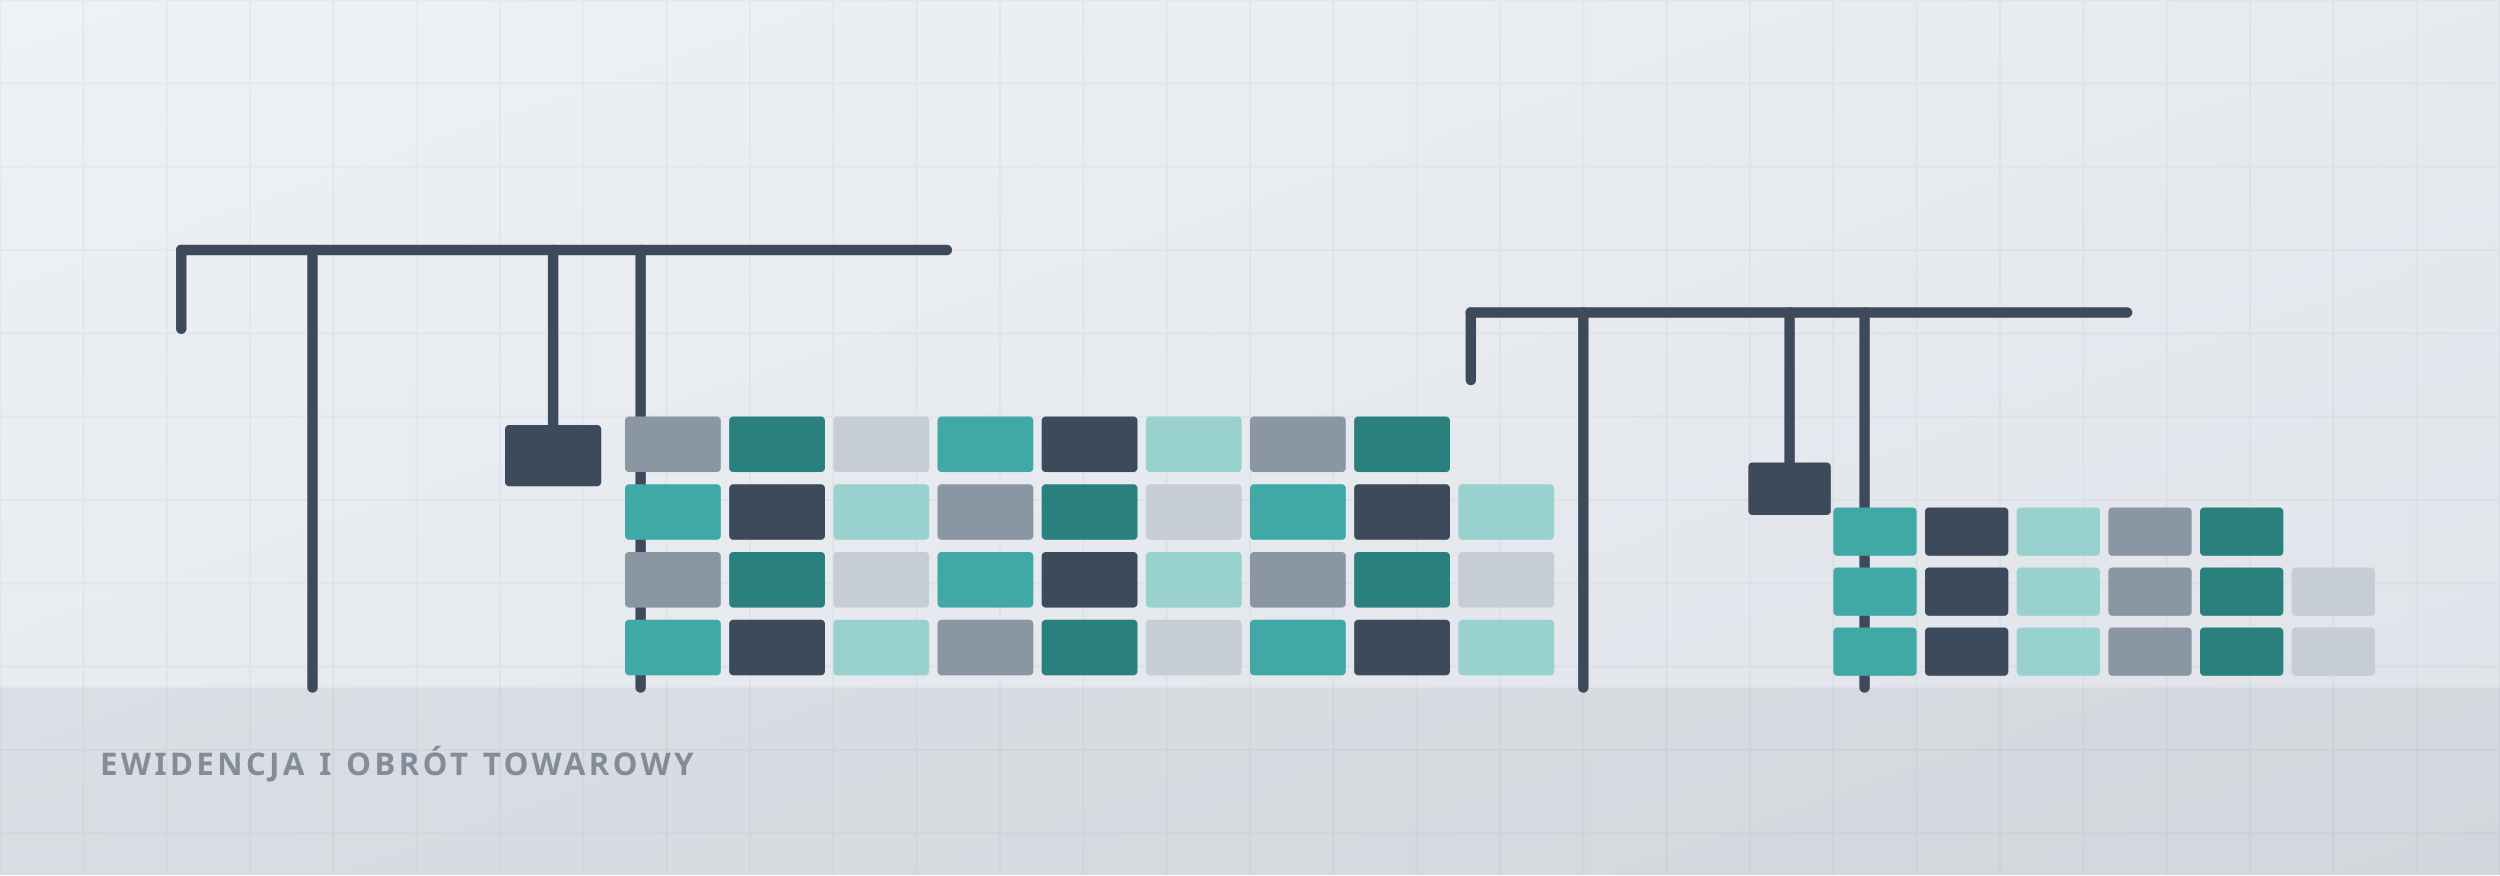
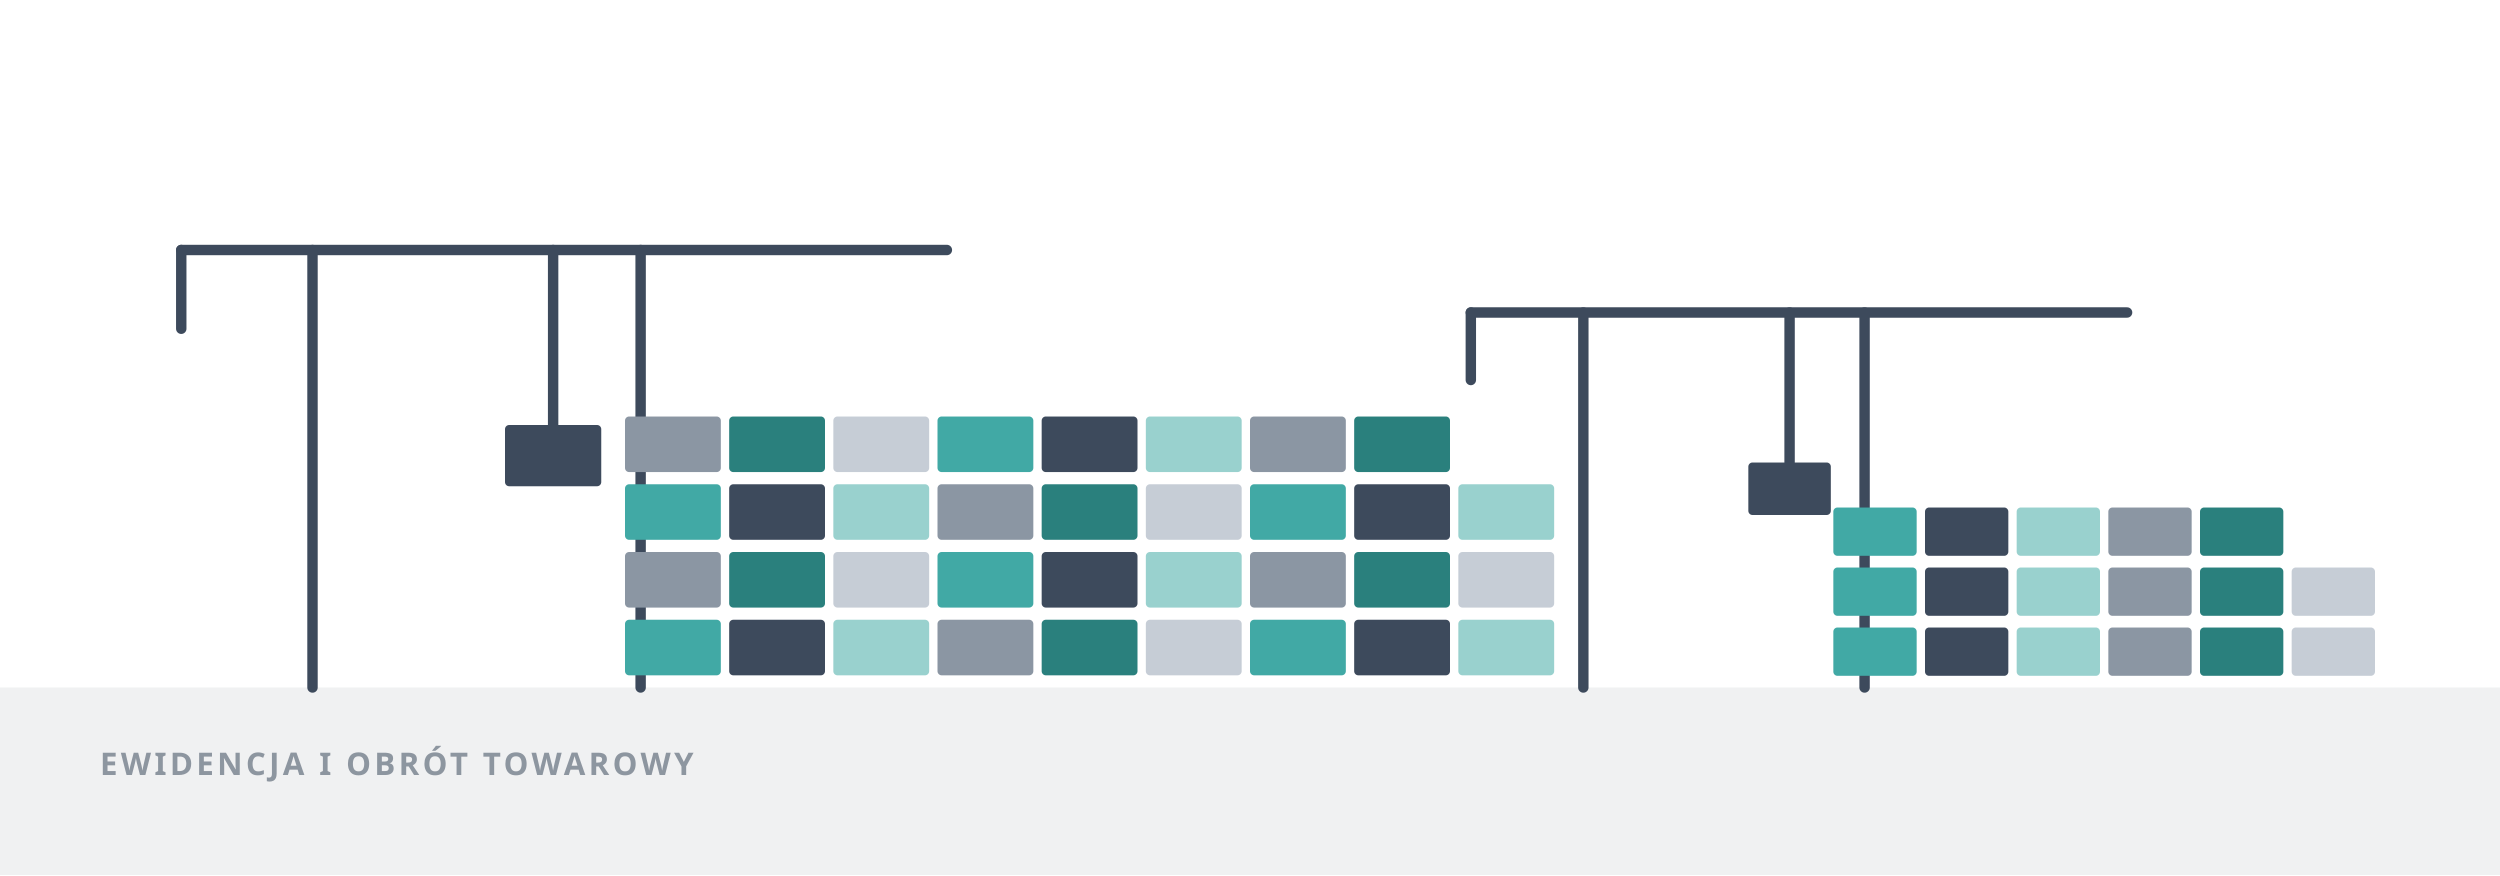
<svg xmlns="http://www.w3.org/2000/svg" viewBox="0 0 1200 420" width="1200" height="420" role="img">
  <defs>
    <linearGradient id="bg" x1="0" y1="0" x2="1" y2="1">
      <stop offset="0" stop-color="#eef1f5" />
      <stop offset="1" stop-color="#dfe3e9" />
    </linearGradient>
    <linearGradient id="tealg" x1="0" y1="0" x2="1" y2="1">
      <stop offset="0" stop-color="#99d1ce" />
      <stop offset="1" stop-color="#41a9a5" />
    </linearGradient>
    <linearGradient id="navyg" x1="0" y1="0" x2="0" y2="1">
      <stop offset="0" stop-color="#3d4a5c" />
      <stop offset="1" stop-color="#1f2d40" />
    </linearGradient>
  </defs>
-   <rect width="1200" height="420" fill="url(#bg)" />
-   <g stroke="#1f2d40" stroke-width="1" opacity="0.04">
-     <line x1="0" y1="0" x2="0" y2="420" />
-     <line x1="40" y1="0" x2="40" y2="420" />
-     <line x1="80" y1="0" x2="80" y2="420" />
-     <line x1="120" y1="0" x2="120" y2="420" />
-     <line x1="160" y1="0" x2="160" y2="420" />
-     <line x1="200" y1="0" x2="200" y2="420" />
-     <line x1="240" y1="0" x2="240" y2="420" />
-     <line x1="280" y1="0" x2="280" y2="420" />
-     <line x1="320" y1="0" x2="320" y2="420" />
-     <line x1="360" y1="0" x2="360" y2="420" />
-     <line x1="400" y1="0" x2="400" y2="420" />
-     <line x1="440" y1="0" x2="440" y2="420" />
-     <line x1="480" y1="0" x2="480" y2="420" />
-     <line x1="520" y1="0" x2="520" y2="420" />
-     <line x1="560" y1="0" x2="560" y2="420" />
-     <line x1="600" y1="0" x2="600" y2="420" />
-     <line x1="640" y1="0" x2="640" y2="420" />
-     <line x1="680" y1="0" x2="680" y2="420" />
-     <line x1="720" y1="0" x2="720" y2="420" />
-     <line x1="760" y1="0" x2="760" y2="420" />
-     <line x1="800" y1="0" x2="800" y2="420" />
-     <line x1="840" y1="0" x2="840" y2="420" />
-     <line x1="880" y1="0" x2="880" y2="420" />
-     <line x1="920" y1="0" x2="920" y2="420" />
-     <line x1="960" y1="0" x2="960" y2="420" />
-     <line x1="1000" y1="0" x2="1000" y2="420" />
-     <line x1="1040" y1="0" x2="1040" y2="420" />
-     <line x1="1080" y1="0" x2="1080" y2="420" />
-     <line x1="1120" y1="0" x2="1120" y2="420" />
-     <line x1="1160" y1="0" x2="1160" y2="420" />
-     <line x1="1200" y1="0" x2="1200" y2="420" />
-     <line x1="0" y1="0" x2="1200" y2="0" />
-     <line x1="0" y1="40" x2="1200" y2="40" />
-     <line x1="0" y1="80" x2="1200" y2="80" />
-     <line x1="0" y1="120" x2="1200" y2="120" />
-     <line x1="0" y1="160" x2="1200" y2="160" />
-     <line x1="0" y1="200" x2="1200" y2="200" />
-     <line x1="0" y1="240" x2="1200" y2="240" />
-     <line x1="0" y1="280" x2="1200" y2="280" />
-     <line x1="0" y1="320" x2="1200" y2="320" />
-     <line x1="0" y1="360" x2="1200" y2="360" />
-     <line x1="0" y1="400" x2="1200" y2="400" />
-   </g>
  <rect x="0" y="330" width="1200" height="90" fill="#1f2d40" opacity=".07" />
  <g stroke="#3d4a5c" stroke-width="5" fill="none" stroke-linecap="round">
    <path d="M150 330 V120" />
    <path d="M307.5 330 V120" />
    <path d="M87.0 120 H454.5" />
    <path d="M87.0 120 V157.8" />
    <path d="M265.5 120 V204.0" />
  </g>
  <rect x="242.4" y="204.0" width="46.2" height="29.4" rx="2" fill="#3d4a5c" opacity="1" stroke="none" />
  <g stroke="#3d4a5c" stroke-width="5" fill="none" stroke-linecap="round">
    <path d="M760 330 V150" />
    <path d="M895.0 330 V150" />
    <path d="M706.0 150 H1021.0" />
    <path d="M706.0 150 V182.4" />
    <path d="M859.0 150 V222.0" />
  </g>
  <rect x="839.2" y="222.0" width="39.6" height="25.2" rx="2" fill="#3d4a5c" opacity="1" stroke="none" />
  <rect x="300" y="297.48" width="46" height="26.68" rx="2" fill="#41a9a5" opacity="1" stroke="none" />
  <rect x="350" y="297.48" width="46" height="26.68" rx="2" fill="#3d4a5c" opacity="1" stroke="none" />
  <rect x="400" y="297.48" width="46" height="26.68" rx="2" fill="#99d1ce" opacity="1" stroke="none" />
  <rect x="450" y="297.48" width="46" height="26.68" rx="2" fill="#8b96a3" opacity="1" stroke="none" />
  <rect x="500" y="297.48" width="46" height="26.68" rx="2" fill="#2a807d" opacity="1" stroke="none" />
  <rect x="550" y="297.48" width="46" height="26.68" rx="2" fill="#c6cdd6" opacity="1" stroke="none" />
  <rect x="600" y="297.48" width="46" height="26.68" rx="2" fill="#41a9a5" opacity="1" stroke="none" />
  <rect x="650" y="297.48" width="46" height="26.68" rx="2" fill="#3d4a5c" opacity="1" stroke="none" />
  <rect x="700" y="297.48" width="46" height="26.68" rx="2" fill="#99d1ce" opacity="1" stroke="none" />
  <rect x="300" y="264.96" width="46" height="26.68" rx="2" fill="#8b96a3" opacity="1" stroke="none" />
  <rect x="350" y="264.96" width="46" height="26.68" rx="2" fill="#2a807d" opacity="1" stroke="none" />
  <rect x="400" y="264.96" width="46" height="26.68" rx="2" fill="#c6cdd6" opacity="1" stroke="none" />
  <rect x="450" y="264.96" width="46" height="26.68" rx="2" fill="#41a9a5" opacity="1" stroke="none" />
  <rect x="500" y="264.96" width="46" height="26.68" rx="2" fill="#3d4a5c" opacity="1" stroke="none" />
  <rect x="550" y="264.96" width="46" height="26.68" rx="2" fill="#99d1ce" opacity="1" stroke="none" />
  <rect x="600" y="264.96" width="46" height="26.68" rx="2" fill="#8b96a3" opacity="1" stroke="none" />
  <rect x="650" y="264.96" width="46" height="26.68" rx="2" fill="#2a807d" opacity="1" stroke="none" />
  <rect x="700" y="264.96" width="46" height="26.68" rx="2" fill="#c6cdd6" opacity="1" stroke="none" />
  <rect x="300" y="232.44" width="46" height="26.68" rx="2" fill="#41a9a5" opacity="1" stroke="none" />
  <rect x="350" y="232.44" width="46" height="26.68" rx="2" fill="#3d4a5c" opacity="1" stroke="none" />
  <rect x="400" y="232.44" width="46" height="26.68" rx="2" fill="#99d1ce" opacity="1" stroke="none" />
  <rect x="450" y="232.44" width="46" height="26.68" rx="2" fill="#8b96a3" opacity="1" stroke="none" />
  <rect x="500" y="232.44" width="46" height="26.68" rx="2" fill="#2a807d" opacity="1" stroke="none" />
  <rect x="550" y="232.44" width="46" height="26.68" rx="2" fill="#c6cdd6" opacity="1" stroke="none" />
  <rect x="600" y="232.44" width="46" height="26.68" rx="2" fill="#41a9a5" opacity="1" stroke="none" />
  <rect x="650" y="232.44" width="46" height="26.68" rx="2" fill="#3d4a5c" opacity="1" stroke="none" />
  <rect x="700" y="232.44" width="46" height="26.68" rx="2" fill="#99d1ce" opacity="1" stroke="none" />
  <rect x="300" y="199.92" width="46" height="26.68" rx="2" fill="#8b96a3" opacity="1" stroke="none" />
  <rect x="350" y="199.92" width="46" height="26.68" rx="2" fill="#2a807d" opacity="1" stroke="none" />
  <rect x="400" y="199.92" width="46" height="26.68" rx="2" fill="#c6cdd6" opacity="1" stroke="none" />
  <rect x="450" y="199.92" width="46" height="26.68" rx="2" fill="#41a9a5" opacity="1" stroke="none" />
  <rect x="500" y="199.92" width="46" height="26.68" rx="2" fill="#3d4a5c" opacity="1" stroke="none" />
  <rect x="550" y="199.92" width="46" height="26.68" rx="2" fill="#99d1ce" opacity="1" stroke="none" />
  <rect x="600" y="199.92" width="46" height="26.68" rx="2" fill="#8b96a3" opacity="1" stroke="none" />
  <rect x="650" y="199.92" width="46" height="26.68" rx="2" fill="#2a807d" opacity="1" stroke="none" />
  <rect x="880" y="301.2" width="40" height="23.2" rx="2" fill="#41a9a5" opacity="1" stroke="none" />
  <rect x="924" y="301.2" width="40" height="23.2" rx="2" fill="#3d4a5c" opacity="1" stroke="none" />
  <rect x="968" y="301.2" width="40" height="23.2" rx="2" fill="#99d1ce" opacity="1" stroke="none" />
  <rect x="1012" y="301.2" width="40" height="23.2" rx="2" fill="#8b96a3" opacity="1" stroke="none" />
  <rect x="1056" y="301.2" width="40" height="23.2" rx="2" fill="#2a807d" opacity="1" stroke="none" />
  <rect x="1100" y="301.2" width="40" height="23.2" rx="2" fill="#c6cdd6" opacity="1" stroke="none" />
  <rect x="880" y="272.4" width="40" height="23.2" rx="2" fill="#41a9a5" opacity="1" stroke="none" />
  <rect x="924" y="272.4" width="40" height="23.2" rx="2" fill="#3d4a5c" opacity="1" stroke="none" />
  <rect x="968" y="272.4" width="40" height="23.2" rx="2" fill="#99d1ce" opacity="1" stroke="none" />
  <rect x="1012" y="272.4" width="40" height="23.2" rx="2" fill="#8b96a3" opacity="1" stroke="none" />
  <rect x="1056" y="272.4" width="40" height="23.2" rx="2" fill="#2a807d" opacity="1" stroke="none" />
  <rect x="1100" y="272.4" width="40" height="23.2" rx="2" fill="#c6cdd6" opacity="1" stroke="none" />
  <rect x="880" y="243.6" width="40" height="23.2" rx="2" fill="#41a9a5" opacity="1" stroke="none" />
  <rect x="924" y="243.6" width="40" height="23.2" rx="2" fill="#3d4a5c" opacity="1" stroke="none" />
  <rect x="968" y="243.6" width="40" height="23.2" rx="2" fill="#99d1ce" opacity="1" stroke="none" />
  <rect x="1012" y="243.6" width="40" height="23.2" rx="2" fill="#8b96a3" opacity="1" stroke="none" />
  <rect x="1056" y="243.6" width="40" height="23.2" rx="2" fill="#2a807d" opacity="1" stroke="none" />
  <text x="48" y="372" font-family="Poppins,Segoe UI,sans-serif" font-size="15" font-weight="600" letter-spacing="1.6" fill="#3d4a5c" opacity=".55">EWIDENCJA I OBRÓT TOWAROWY</text>
</svg>
